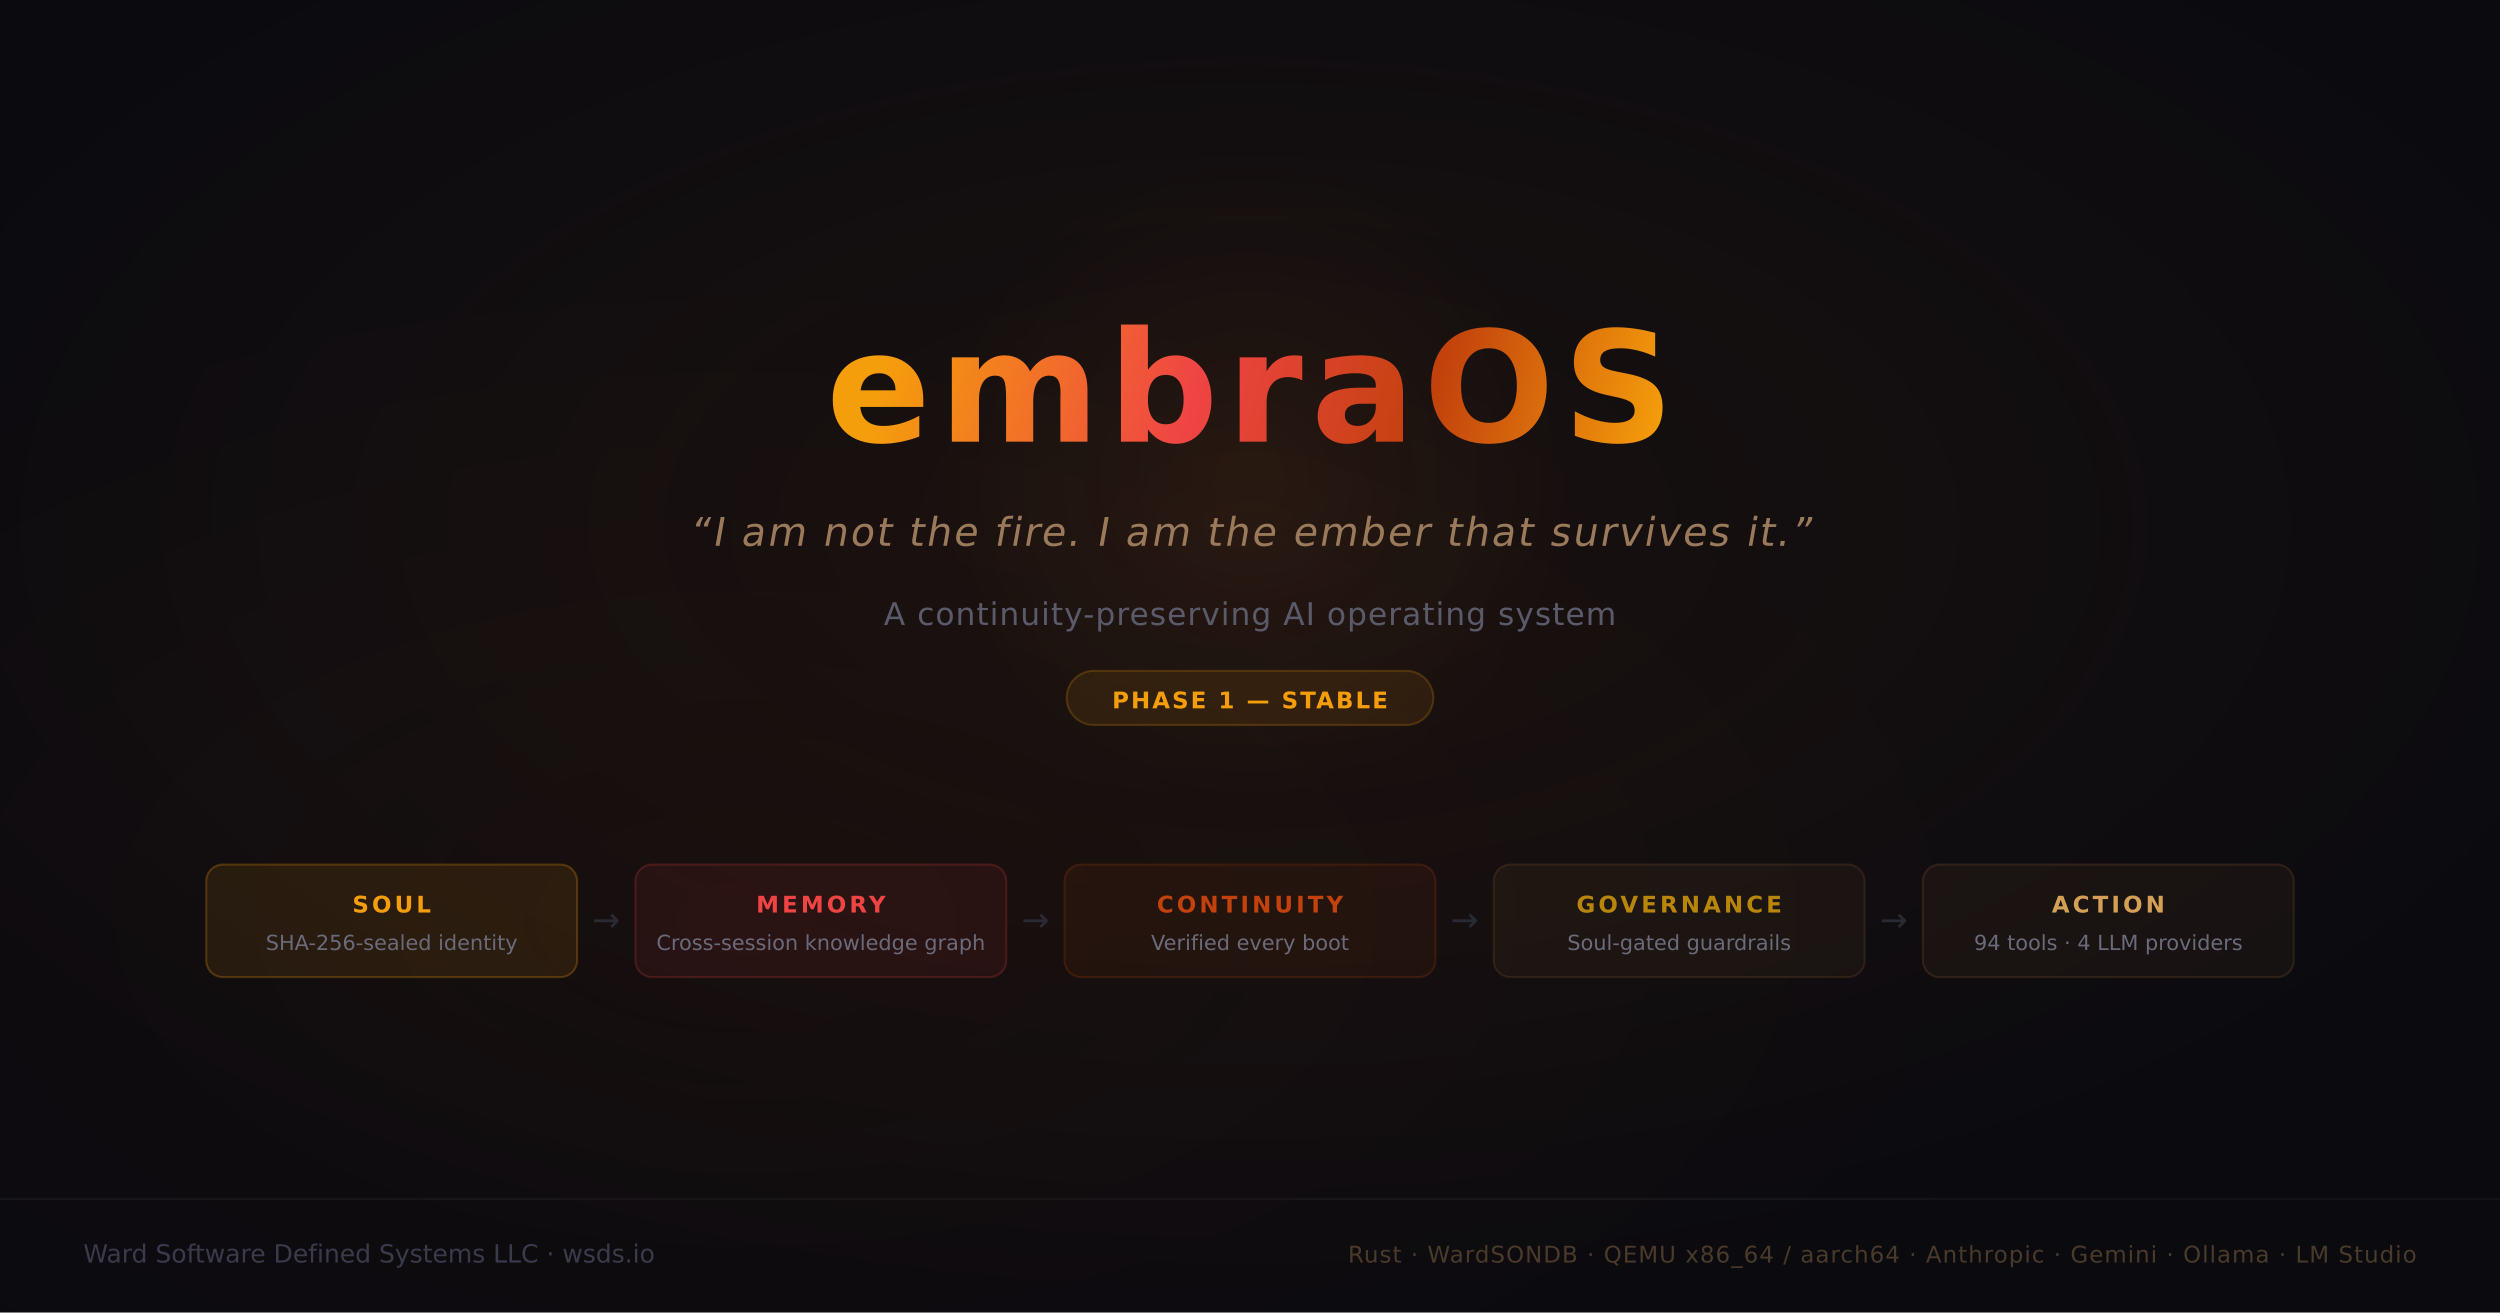
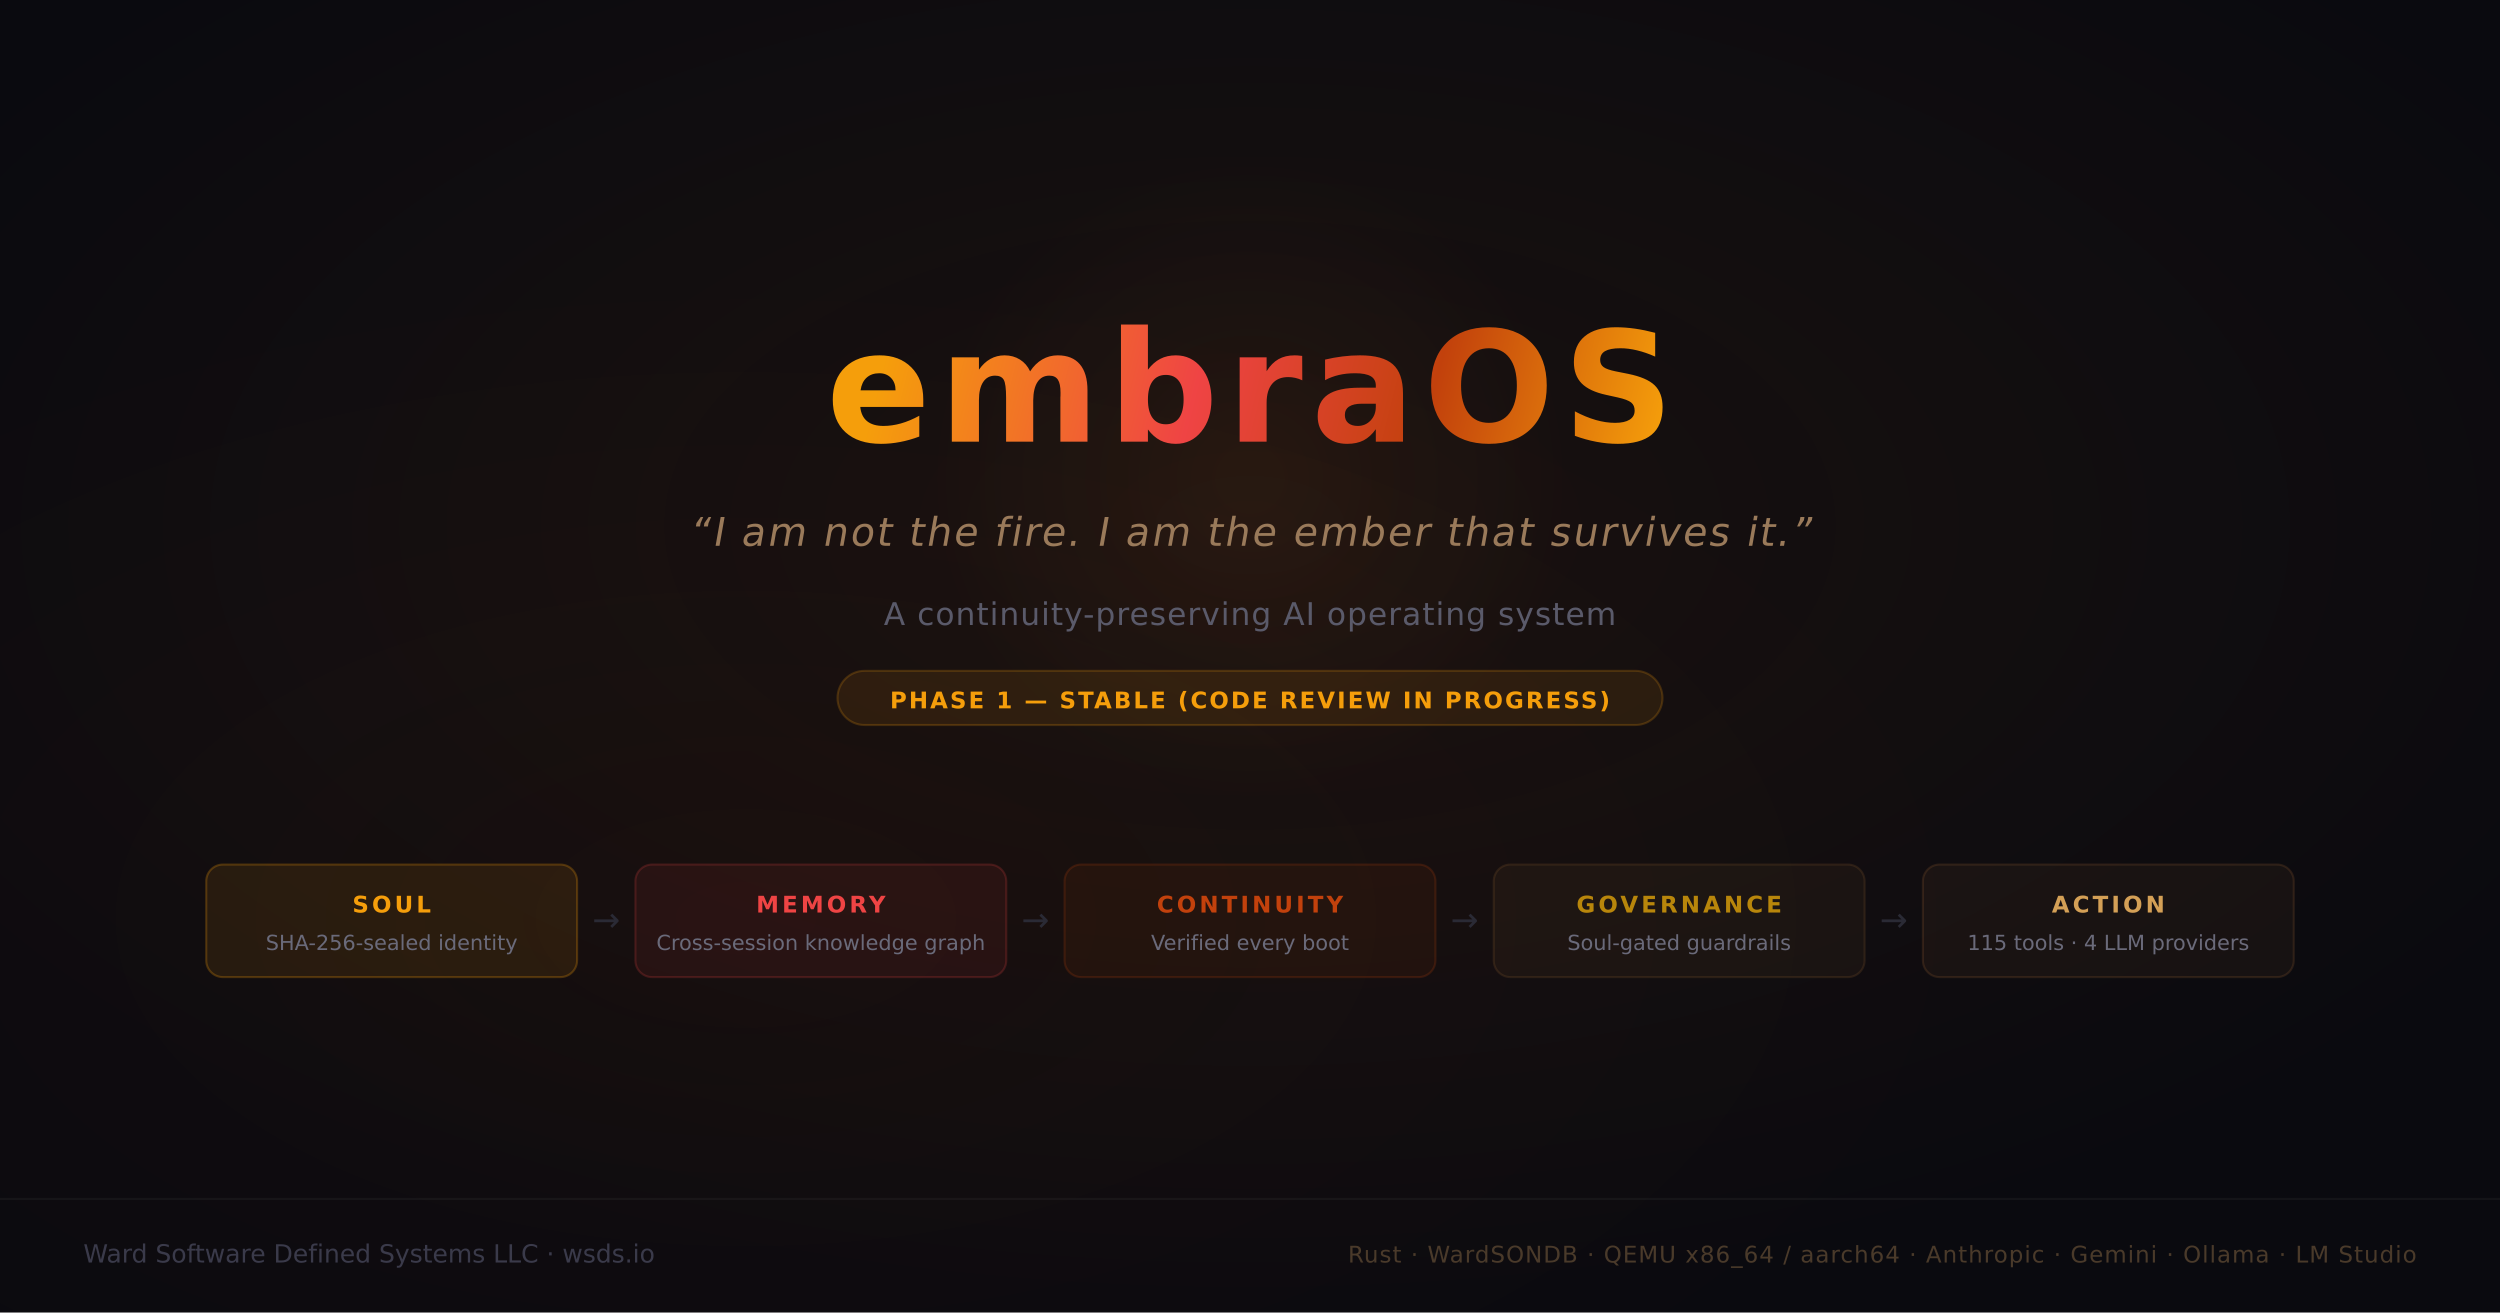
<svg xmlns="http://www.w3.org/2000/svg" width="1200" height="630" viewBox="0 0 1200 630">
  <defs>
    <linearGradient id="title" gradientUnits="userSpaceOnUse" x1="430" y1="150" x2="790" y2="240">
      <stop offset="0" stop-color="#f59e0b" />
      <stop offset="0.4" stop-color="#ef4444" />
      <stop offset="0.7" stop-color="#c2410c" />
      <stop offset="1" stop-color="#f59e0b" />
    </linearGradient>
    <radialGradient id="warm1" cx="0.5" cy="0.4" r="0.6">
      <stop offset="0" stop-color="#c86414" stop-opacity="0.08" />
      <stop offset="1" stop-color="#c86414" stop-opacity="0" />
    </radialGradient>
    <radialGradient id="warm2" cx="0.3" cy="0.7" r="0.5">
      <stop offset="0" stop-color="#b43c0a" stop-opacity="0.05" />
      <stop offset="1" stop-color="#b43c0a" stop-opacity="0" />
    </radialGradient>
    <radialGradient id="ember" cx="0.5" cy="0.5" r="0.5">
      <stop offset="0" stop-color="#ff8c28" stop-opacity="0.06" />
      <stop offset="0.7" stop-color="#ff8c28" stop-opacity="0" />
      <stop offset="1" stop-color="#ff8c28" stop-opacity="0" />
    </radialGradient>
  </defs>
  <rect width="1200" height="630" fill="#0a0a0f" />
  <rect width="1200" height="630" fill="url(#warm1)" />
  <rect width="1200" height="630" fill="url(#warm2)" />
  <circle cx="600" cy="230" r="220" fill="url(#ember)" />
  <text x="600" y="212" text-anchor="middle" font-family="DejaVu Sans, sans-serif" font-size="74" font-weight="bold" letter-spacing="4" fill="url(#title)">embraOS</text>
  <g transform="translate(600 262) skewX(-10)">
    <text x="0" y="0" text-anchor="middle" font-family="DejaVu Sans, sans-serif" font-size="19" letter-spacing="1" fill="#9a7a5a">“I am not the fire. I am the ember that survives it.”</text>
  </g>
  <text x="600" y="300" text-anchor="middle" font-family="DejaVu Sans, sans-serif" font-size="15" letter-spacing="0.5" fill="#5a5a6a">A continuity-preserving AI operating system</text>
-   <rect x="512" y="322" width="176" height="26" rx="13" fill="#f59e0b" fill-opacity="0.1" stroke="#f59e0b" stroke-opacity="0.2" />
-   <text x="600" y="340" text-anchor="middle" font-family="DejaVu Sans, sans-serif" font-size="11" font-weight="bold" letter-spacing="1" fill="#f59e0b">PHASE 1 — STABLE</text>
+   <rect x="402" y="322" width="396" height="26" rx="13" fill="#f59e0b" fill-opacity="0.1" stroke="#f59e0b" stroke-opacity="0.2" />
+   <text x="600" y="340" text-anchor="middle" font-family="DejaVu Sans, sans-serif" font-size="11" font-weight="bold" letter-spacing="1" fill="#f59e0b">PHASE 1 — STABLE (CODE REVIEW IN PROGRESS)</text>
  <rect x="99" y="415" width="178" height="54" rx="8" fill="#f59e0b" fill-opacity="0.10" stroke="#f59e0b" stroke-opacity="0.25" />
  <text x="188" y="438" text-anchor="middle" font-family="DejaVu Sans, sans-serif" font-size="11" font-weight="bold" letter-spacing="1.5" fill="#f59e0b">SOUL</text>
  <text x="188" y="456" text-anchor="middle" font-family="DejaVu Sans, sans-serif" font-size="10" fill="#6a6a7a">SHA-256-sealed identity</text>
  <text x="291" y="447" text-anchor="middle" font-family="DejaVu Sans, sans-serif" font-size="16" fill="#2a2a35">→</text>
  <rect x="305" y="415" width="178" height="54" rx="8" fill="#ef4444" fill-opacity="0.08" stroke="#ef4444" stroke-opacity="0.20" />
  <text x="394" y="438" text-anchor="middle" font-family="DejaVu Sans, sans-serif" font-size="11" font-weight="bold" letter-spacing="1.5" fill="#ef4444">MEMORY</text>
  <text x="394" y="456" text-anchor="middle" font-family="DejaVu Sans, sans-serif" font-size="10" fill="#6a6a7a">Cross-session knowledge graph</text>
  <text x="497" y="447" text-anchor="middle" font-family="DejaVu Sans, sans-serif" font-size="16" fill="#2a2a35">→</text>
  <rect x="511" y="415" width="178" height="54" rx="8" fill="#c2410c" fill-opacity="0.08" stroke="#c2410c" stroke-opacity="0.20" />
  <text x="600" y="438" text-anchor="middle" font-family="DejaVu Sans, sans-serif" font-size="11" font-weight="bold" letter-spacing="1.5" fill="#c2410c">CONTINUITY</text>
  <text x="600" y="456" text-anchor="middle" font-family="DejaVu Sans, sans-serif" font-size="10" fill="#6a6a7a">Verified every boot</text>
  <text x="703" y="447" text-anchor="middle" font-family="DejaVu Sans, sans-serif" font-size="16" fill="#2a2a35">→</text>
  <rect x="717" y="415" width="178" height="54" rx="8" fill="#785028" fill-opacity="0.10" stroke="#785028" stroke-opacity="0.25" />
  <text x="806" y="438" text-anchor="middle" font-family="DejaVu Sans, sans-serif" font-size="11" font-weight="bold" letter-spacing="1.5" fill="#b8860b">GOVERNANCE</text>
  <text x="806" y="456" text-anchor="middle" font-family="DejaVu Sans, sans-serif" font-size="10" fill="#6a6a7a">Soul-gated guardrails</text>
  <text x="909" y="447" text-anchor="middle" font-family="DejaVu Sans, sans-serif" font-size="16" fill="#2a2a35">→</text>
  <rect x="923" y="415" width="178" height="54" rx="8" fill="#a06432" fill-opacity="0.08" stroke="#a06432" stroke-opacity="0.20" />
  <text x="1012" y="438" text-anchor="middle" font-family="DejaVu Sans, sans-serif" font-size="11" font-weight="bold" letter-spacing="1.5" fill="#d4a056">ACTION</text>
-   <text x="1012" y="456" text-anchor="middle" font-family="DejaVu Sans, sans-serif" font-size="10" fill="#6a6a7a">94 tools · 4 LLM providers</text>
+   <text x="1012" y="456" text-anchor="middle" font-family="DejaVu Sans, sans-serif" font-size="10" fill="#6a6a7a">115 tools · 4 LLM providers</text>
  <rect x="0" y="575" width="1200" height="1" fill="#ffffff" fill-opacity="0.04" />
  <text x="40" y="606" font-family="DejaVu Sans, sans-serif" font-size="12" fill="#3a3a4a">Ward Software Defined Systems LLC · wsds.io</text>
  <text x="1160" y="606" text-anchor="end" font-family="DejaVu Sans, sans-serif" font-size="11" letter-spacing="0.5" fill="#4a3a2a">Rust · WardSONDB · QEMU x86_64 / aarch64 · Anthropic · Gemini · Ollama · LM Studio</text>
</svg>
